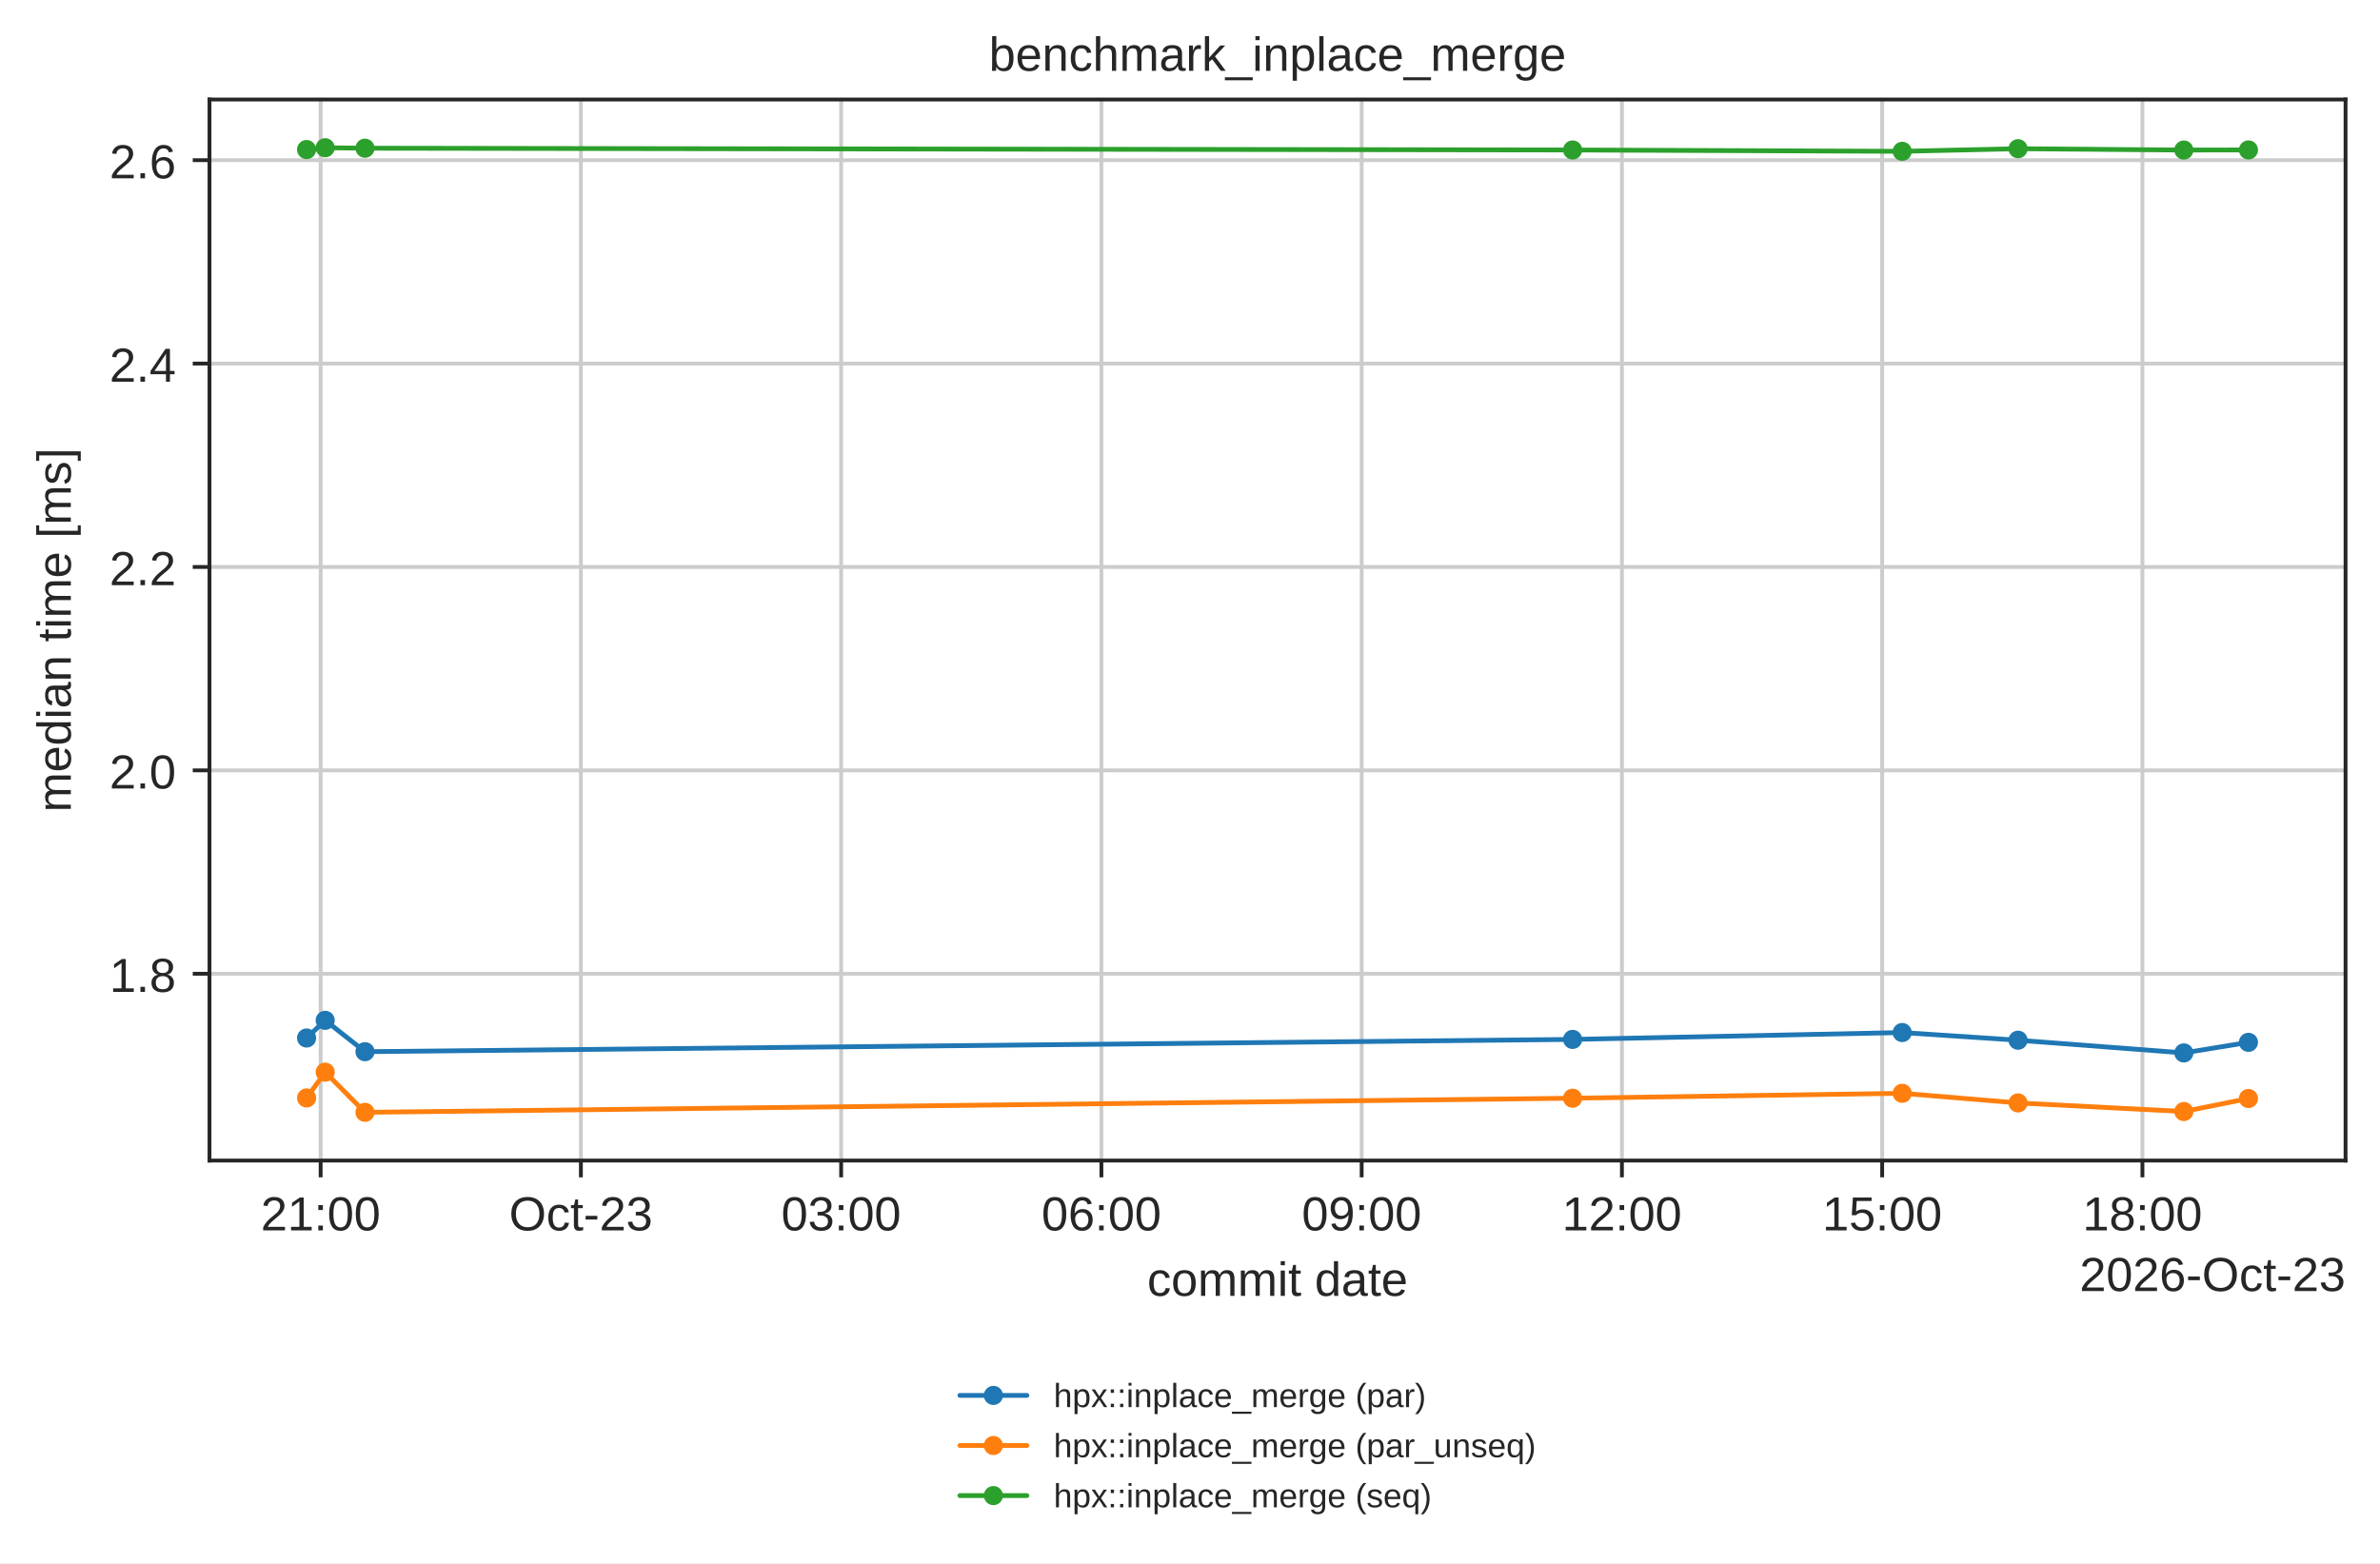
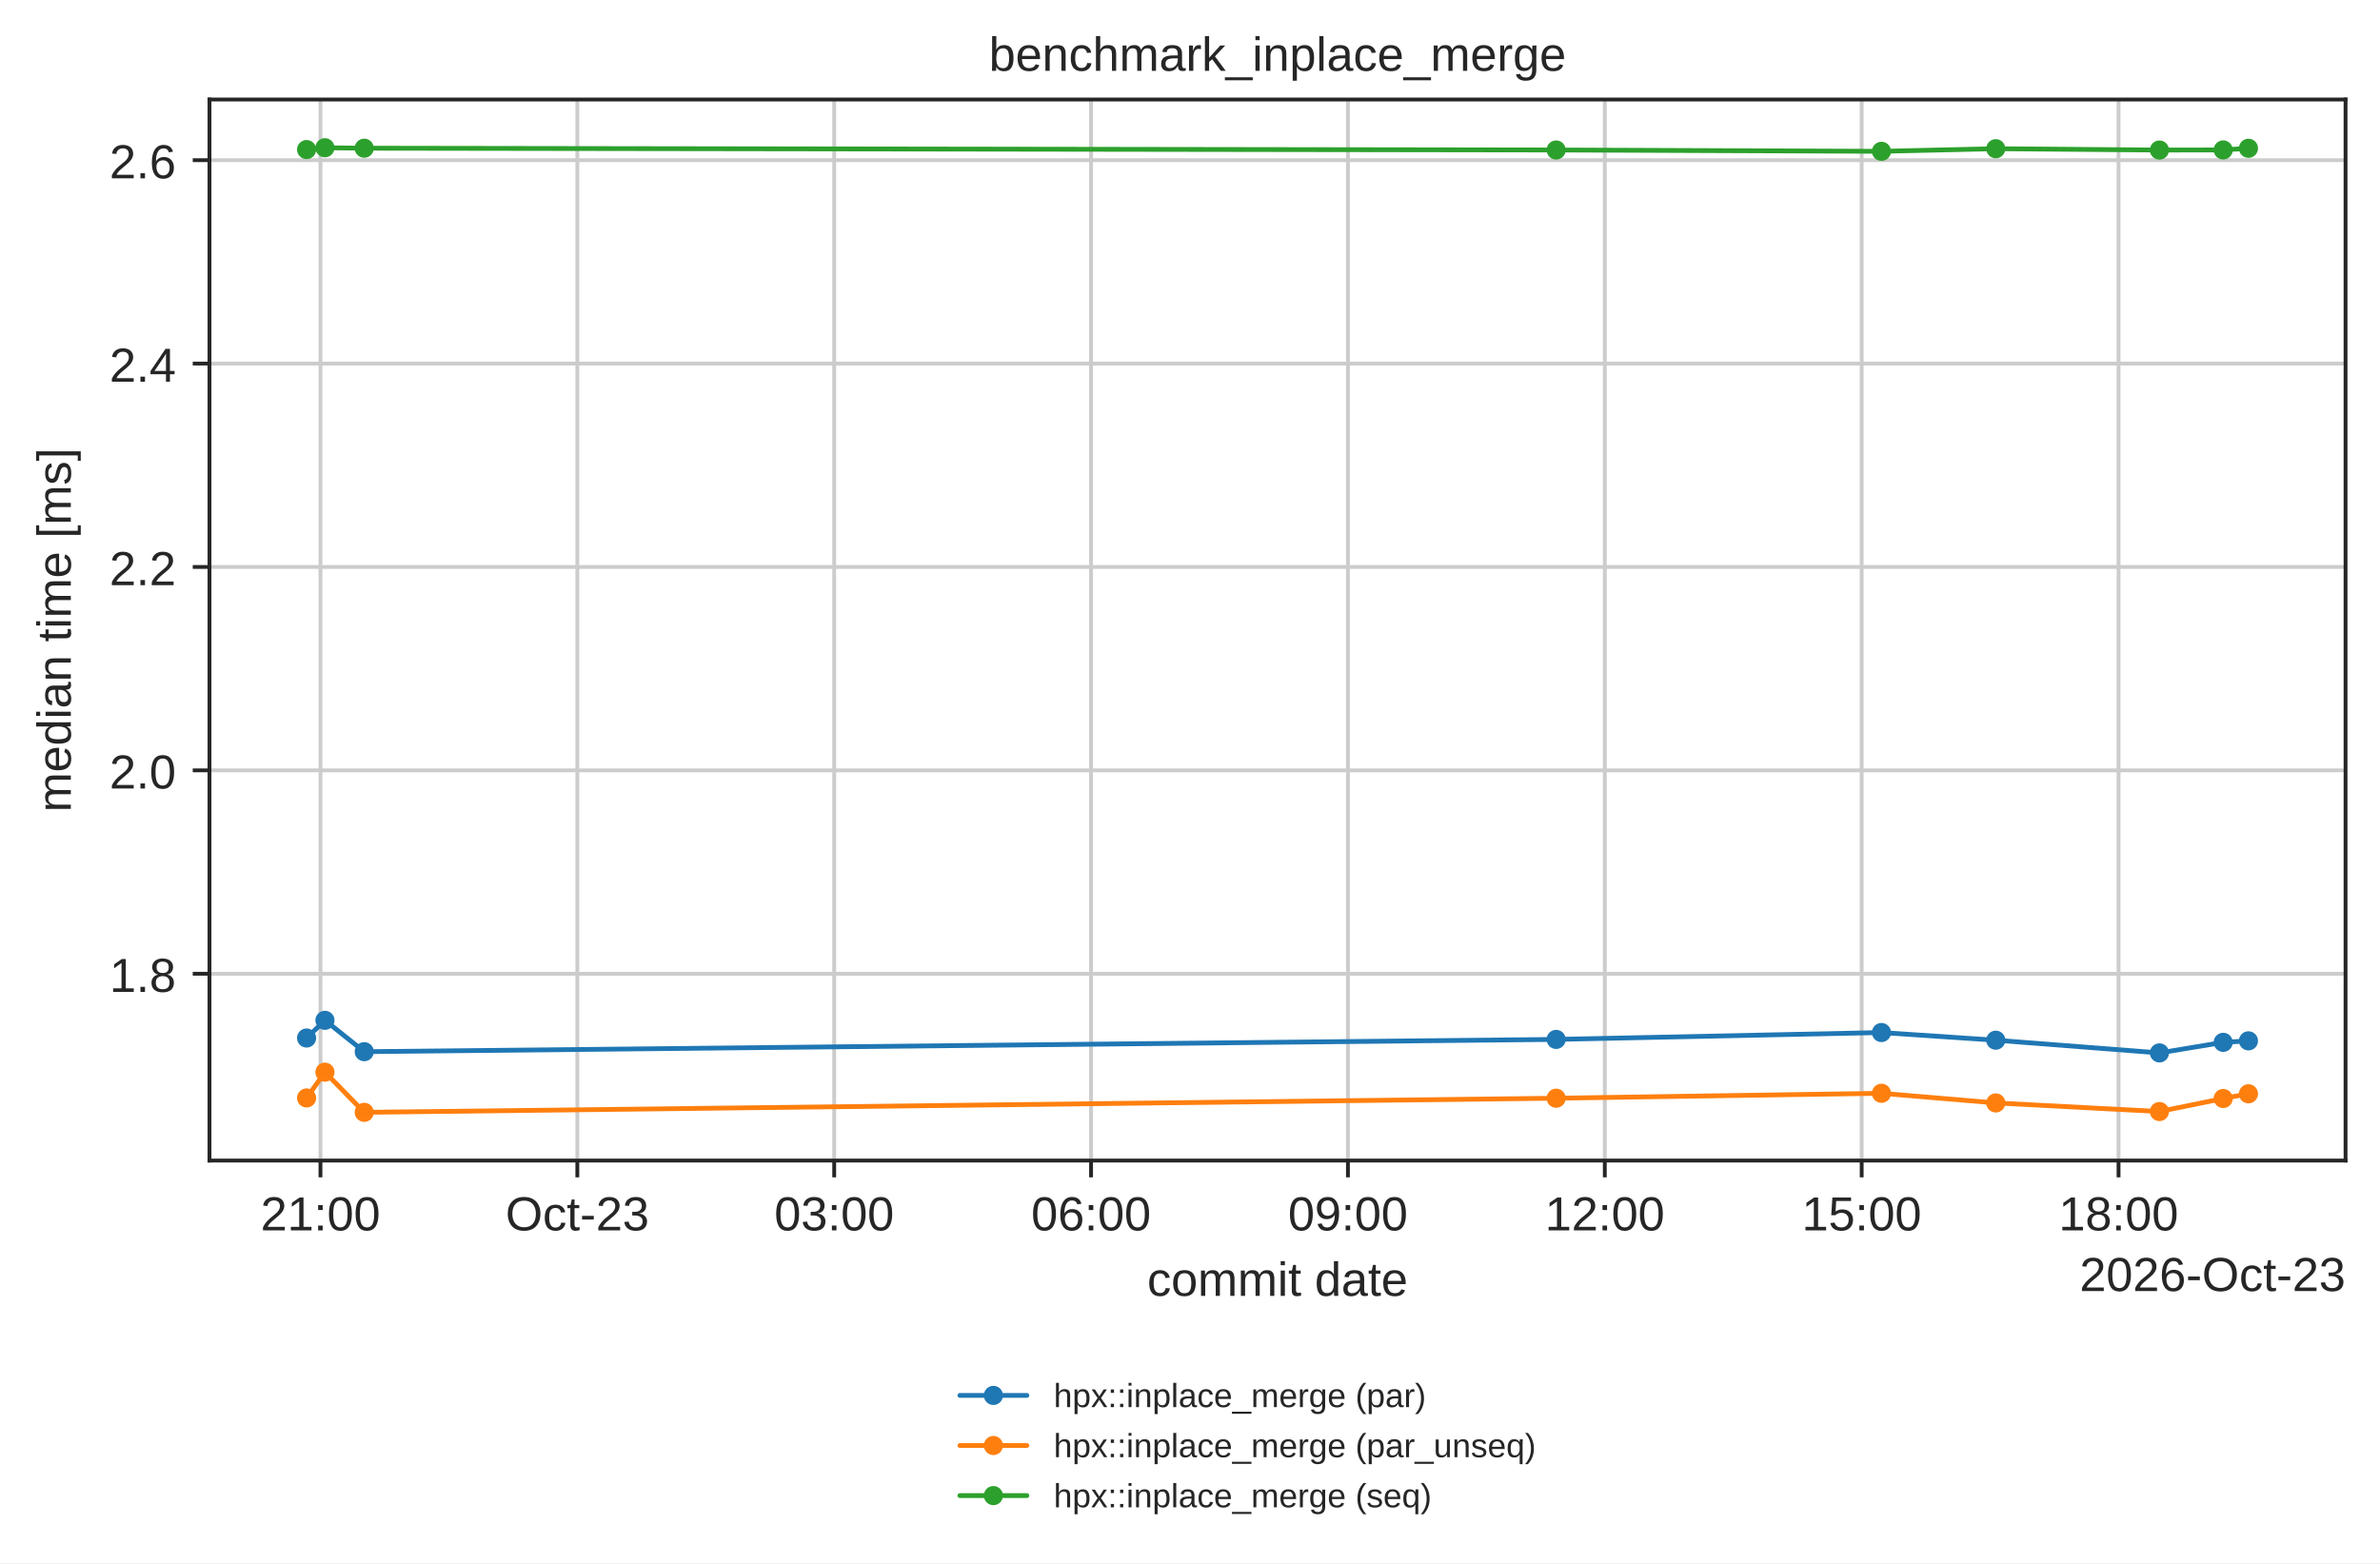
<svg xmlns="http://www.w3.org/2000/svg" xmlns:xlink="http://www.w3.org/1999/xlink" width="497.381pt" height="326.683pt" viewBox="0 0 497.381 326.683" version="1.1">
  <defs>
    <style type="text/css">*{stroke-linejoin: round; stroke-linecap: butt}</style>
  </defs>
  <g id="figure_1">
    <g id="patch_1">
      <path d="M 0 326.683  L 497.381 326.683  L 497.381 0  L 0 0  z " style="fill: #ffffff" />
    </g>
    <g id="axes_1">
      <g id="patch_2">
        <path d="M 43.781 242.558  L 490.181 242.558  L 490.181 20.798  L 43.781 20.798  z " style="fill: #ffffff" />
      </g>
      <g id="matplotlib.axis_1">
        <g id="xtick_1">
          <g id="line2d_1">
-             <path d="M 67.008 242.558  L 67.008 20.798  " clip-path="url(#p42d5f2c684)" style="fill: none; stroke: #cccccc; stroke-width: 0.8; stroke-linecap: round" />
+             <path d="M 66.97 242.558  L 66.97 20.798  " clip-path="url(#p42d5f2c684)" style="fill: none; stroke: #cccccc; stroke-width: 0.8; stroke-linecap: round" />
          </g>
          <g id="line2d_2">
            <defs>
              <path id="mdfc5214045" d="M 0 0  L 0 3.5  " style="stroke: #262626; stroke-width: 0.8" />
            </defs>
            <g>
-               <use xlink:href="#mdfc5214045" x="67.008" y="242.558" style="fill: #262626; stroke: #262626; stroke-width: 0.8" />
+               <use xlink:href="#mdfc5214045" x="66.97" y="242.558" style="fill: #262626; stroke: #262626; stroke-width: 0.8" />
            </g>
          </g>
          <g id="text_1">
-             <text style="fill: #262626; font: 10px 'Arial', 'DejaVu Sans', 'Liberation Sans', 'Bitstream Vera Sans', sans-serif; text-anchor: middle" x="67.008" y="257.157" transform="rotate(-0 67.00816 257.1569)">21:00</text>
+             <text style="fill: #262626; font: 10px 'Arial', 'DejaVu Sans', 'Liberation Sans', 'Bitstream Vera Sans', sans-serif; text-anchor: middle" x="66.97" y="257.157" transform="rotate(-0 66.96997 257.1569)">21:00</text>
          </g>
        </g>
        <g id="xtick_2">
          <g id="line2d_3">
-             <path d="M 121.397 242.558  L 121.397 20.798  " clip-path="url(#p42d5f2c684)" style="fill: none; stroke: #cccccc; stroke-width: 0.8; stroke-linecap: round" />
+             <path d="M 120.652 242.558  L 120.652 20.798  " clip-path="url(#p42d5f2c684)" style="fill: none; stroke: #cccccc; stroke-width: 0.8; stroke-linecap: round" />
          </g>
          <g id="line2d_4">
            <g>
-               <use xlink:href="#mdfc5214045" x="121.397" y="242.558" style="fill: #262626; stroke: #262626; stroke-width: 0.8" />
+               <use xlink:href="#mdfc5214045" x="120.652" y="242.558" style="fill: #262626; stroke: #262626; stroke-width: 0.8" />
            </g>
          </g>
          <g id="text_2">
-             <text style="fill: #262626; font: 10px 'Arial', 'DejaVu Sans', 'Liberation Sans', 'Bitstream Vera Sans', sans-serif; text-anchor: middle" x="121.397" y="257.157" transform="rotate(-0 121.3973 257.1569)">Oct-23</text>
+             <text style="fill: #262626; font: 10px 'Arial', 'DejaVu Sans', 'Liberation Sans', 'Bitstream Vera Sans', sans-serif; text-anchor: middle" x="120.652" y="257.157" transform="rotate(-0 120.6516 257.1569)">Oct-23</text>
          </g>
        </g>
        <g id="xtick_3">
          <g id="line2d_5">
-             <path d="M 175.786 242.558  L 175.786 20.798  " clip-path="url(#p42d5f2c684)" style="fill: none; stroke: #cccccc; stroke-width: 0.8; stroke-linecap: round" />
+             <path d="M 174.333 242.558  L 174.333 20.798  " clip-path="url(#p42d5f2c684)" style="fill: none; stroke: #cccccc; stroke-width: 0.8; stroke-linecap: round" />
          </g>
          <g id="line2d_6">
            <g>
-               <use xlink:href="#mdfc5214045" x="175.786" y="242.558" style="fill: #262626; stroke: #262626; stroke-width: 0.8" />
+               <use xlink:href="#mdfc5214045" x="174.333" y="242.558" style="fill: #262626; stroke: #262626; stroke-width: 0.8" />
            </g>
          </g>
          <g id="text_3">
-             <text style="fill: #262626; font: 10px 'Arial', 'DejaVu Sans', 'Liberation Sans', 'Bitstream Vera Sans', sans-serif; text-anchor: middle" x="175.786" y="257.157" transform="rotate(-0 175.7864 257.1569)">03:00</text>
+             <text style="fill: #262626; font: 10px 'Arial', 'DejaVu Sans', 'Liberation Sans', 'Bitstream Vera Sans', sans-serif; text-anchor: middle" x="174.333" y="257.157" transform="rotate(-0 174.3332 257.1569)">03:00</text>
          </g>
        </g>
        <g id="xtick_4">
          <g id="line2d_7">
-             <path d="M 230.175 242.558  L 230.175 20.798  " clip-path="url(#p42d5f2c684)" style="fill: none; stroke: #cccccc; stroke-width: 0.8; stroke-linecap: round" />
+             <path d="M 228.015 242.558  L 228.015 20.798  " clip-path="url(#p42d5f2c684)" style="fill: none; stroke: #cccccc; stroke-width: 0.8; stroke-linecap: round" />
          </g>
          <g id="line2d_8">
            <g>
-               <use xlink:href="#mdfc5214045" x="230.175" y="242.558" style="fill: #262626; stroke: #262626; stroke-width: 0.8" />
+               <use xlink:href="#mdfc5214045" x="228.015" y="242.558" style="fill: #262626; stroke: #262626; stroke-width: 0.8" />
            </g>
          </g>
          <g id="text_4">
-             <text style="fill: #262626; font: 10px 'Arial', 'DejaVu Sans', 'Liberation Sans', 'Bitstream Vera Sans', sans-serif; text-anchor: middle" x="230.175" y="257.157" transform="rotate(-0 230.1754 257.1569)">06:00</text>
+             <text style="fill: #262626; font: 10px 'Arial', 'DejaVu Sans', 'Liberation Sans', 'Bitstream Vera Sans', sans-serif; text-anchor: middle" x="228.015" y="257.157" transform="rotate(-0 228.0149 257.1569)">06:00</text>
          </g>
        </g>
        <g id="xtick_5">
          <g id="line2d_9">
-             <path d="M 284.565 242.558  L 284.565 20.798  " clip-path="url(#p42d5f2c684)" style="fill: none; stroke: #cccccc; stroke-width: 0.8; stroke-linecap: round" />
+             <path d="M 281.696 242.558  L 281.696 20.798  " clip-path="url(#p42d5f2c684)" style="fill: none; stroke: #cccccc; stroke-width: 0.8; stroke-linecap: round" />
          </g>
          <g id="line2d_10">
            <g>
-               <use xlink:href="#mdfc5214045" x="284.565" y="242.558" style="fill: #262626; stroke: #262626; stroke-width: 0.8" />
+               <use xlink:href="#mdfc5214045" x="281.696" y="242.558" style="fill: #262626; stroke: #262626; stroke-width: 0.8" />
            </g>
          </g>
          <g id="text_5">
-             <text style="fill: #262626; font: 10px 'Arial', 'DejaVu Sans', 'Liberation Sans', 'Bitstream Vera Sans', sans-serif; text-anchor: middle" x="284.565" y="257.157" transform="rotate(-0 284.5645 257.1569)">09:00</text>
+             <text style="fill: #262626; font: 10px 'Arial', 'DejaVu Sans', 'Liberation Sans', 'Bitstream Vera Sans', sans-serif; text-anchor: middle" x="281.696" y="257.157" transform="rotate(-0 281.6965 257.1569)">09:00</text>
          </g>
        </g>
        <g id="xtick_6">
          <g id="line2d_11">
-             <path d="M 338.954 242.558  L 338.954 20.798  " clip-path="url(#p42d5f2c684)" style="fill: none; stroke: #cccccc; stroke-width: 0.8; stroke-linecap: round" />
+             <path d="M 335.378 242.558  L 335.378 20.798  " clip-path="url(#p42d5f2c684)" style="fill: none; stroke: #cccccc; stroke-width: 0.8; stroke-linecap: round" />
          </g>
          <g id="line2d_12">
            <g>
-               <use xlink:href="#mdfc5214045" x="338.954" y="242.558" style="fill: #262626; stroke: #262626; stroke-width: 0.8" />
+               <use xlink:href="#mdfc5214045" x="335.378" y="242.558" style="fill: #262626; stroke: #262626; stroke-width: 0.8" />
            </g>
          </g>
          <g id="text_6">
-             <text style="fill: #262626; font: 10px 'Arial', 'DejaVu Sans', 'Liberation Sans', 'Bitstream Vera Sans', sans-serif; text-anchor: middle" x="338.954" y="257.157" transform="rotate(-0 338.9536 257.1569)">12:00</text>
+             <text style="fill: #262626; font: 10px 'Arial', 'DejaVu Sans', 'Liberation Sans', 'Bitstream Vera Sans', sans-serif; text-anchor: middle" x="335.378" y="257.157" transform="rotate(-0 335.3781 257.1569)">12:00</text>
          </g>
        </g>
        <g id="xtick_7">
          <g id="line2d_13">
-             <path d="M 393.343 242.558  L 393.343 20.798  " clip-path="url(#p42d5f2c684)" style="fill: none; stroke: #cccccc; stroke-width: 0.8; stroke-linecap: round" />
+             <path d="M 389.06 242.558  L 389.06 20.798  " clip-path="url(#p42d5f2c684)" style="fill: none; stroke: #cccccc; stroke-width: 0.8; stroke-linecap: round" />
          </g>
          <g id="line2d_14">
            <g>
-               <use xlink:href="#mdfc5214045" x="393.343" y="242.558" style="fill: #262626; stroke: #262626; stroke-width: 0.8" />
+               <use xlink:href="#mdfc5214045" x="389.06" y="242.558" style="fill: #262626; stroke: #262626; stroke-width: 0.8" />
            </g>
          </g>
          <g id="text_7">
-             <text style="fill: #262626; font: 10px 'Arial', 'DejaVu Sans', 'Liberation Sans', 'Bitstream Vera Sans', sans-serif; text-anchor: middle" x="393.343" y="257.157" transform="rotate(-0 393.3427 257.1569)">15:00</text>
+             <text style="fill: #262626; font: 10px 'Arial', 'DejaVu Sans', 'Liberation Sans', 'Bitstream Vera Sans', sans-serif; text-anchor: middle" x="389.06" y="257.157" transform="rotate(-0 389.0597 257.1569)">15:00</text>
          </g>
        </g>
        <g id="xtick_8">
          <g id="line2d_15">
-             <path d="M 447.732 242.558  L 447.732 20.798  " clip-path="url(#p42d5f2c684)" style="fill: none; stroke: #cccccc; stroke-width: 0.8; stroke-linecap: round" />
+             <path d="M 442.741 242.558  L 442.741 20.798  " clip-path="url(#p42d5f2c684)" style="fill: none; stroke: #cccccc; stroke-width: 0.8; stroke-linecap: round" />
          </g>
          <g id="line2d_16">
            <g>
-               <use xlink:href="#mdfc5214045" x="447.732" y="242.558" style="fill: #262626; stroke: #262626; stroke-width: 0.8" />
+               <use xlink:href="#mdfc5214045" x="442.741" y="242.558" style="fill: #262626; stroke: #262626; stroke-width: 0.8" />
            </g>
          </g>
          <g id="text_8">
-             <text style="fill: #262626; font: 10px 'Arial', 'DejaVu Sans', 'Liberation Sans', 'Bitstream Vera Sans', sans-serif; text-anchor: middle" x="447.732" y="257.157" transform="rotate(-0 447.7318 257.1569)">18:00</text>
+             <text style="fill: #262626; font: 10px 'Arial', 'DejaVu Sans', 'Liberation Sans', 'Bitstream Vera Sans', sans-serif; text-anchor: middle" x="442.741" y="257.157" transform="rotate(-0 442.7414 257.1569)">18:00</text>
          </g>
        </g>
        <g id="text_9">
          <text style="fill: #262626; font: 10px 'Arial', 'DejaVu Sans', 'Liberation Sans', 'Bitstream Vera Sans', sans-serif; text-anchor: middle" x="266.981" y="270.835" transform="rotate(-0 266.9812 270.835)">commit date</text>
        </g>
        <g id="text_10">
          <text style="fill: #262626; font: 10px 'Arial', 'DejaVu Sans', 'Liberation Sans', 'Bitstream Vera Sans', sans-serif; text-anchor: end" x="490.181" y="269.835" transform="rotate(-0 490.1812 269.835)">2026-Oct-23</text>
        </g>
      </g>
      <g id="matplotlib.axis_2">
        <g id="ytick_1">
          <g id="line2d_17">
            <path d="M 43.781 203.513  L 490.181 203.513  " clip-path="url(#p42d5f2c684)" style="fill: none; stroke: #cccccc; stroke-width: 0.8; stroke-linecap: round" />
          </g>
          <g id="line2d_18">
            <defs>
              <path id="m414165cd4d" d="M 0 0  L -3.5 0  " style="stroke: #262626; stroke-width: 0.8" />
            </defs>
            <g>
              <use xlink:href="#m414165cd4d" x="43.781" y="203.513" style="fill: #262626; stroke: #262626; stroke-width: 0.8" />
            </g>
          </g>
          <g id="text_11">
            <text style="fill: #262626; font: 10px 'Arial', 'DejaVu Sans', 'Liberation Sans', 'Bitstream Vera Sans', sans-serif; text-anchor: end" x="36.781" y="207.312" transform="rotate(-0 36.78125 207.3118)">1.8</text>
          </g>
        </g>
        <g id="ytick_2">
          <g id="line2d_19">
            <path d="M 43.781 161.004  L 490.181 161.004  " clip-path="url(#p42d5f2c684)" style="fill: none; stroke: #cccccc; stroke-width: 0.8; stroke-linecap: round" />
          </g>
          <g id="line2d_20">
            <g>
              <use xlink:href="#m414165cd4d" x="43.781" y="161.004" style="fill: #262626; stroke: #262626; stroke-width: 0.8" />
            </g>
          </g>
          <g id="text_12">
            <text style="fill: #262626; font: 10px 'Arial', 'DejaVu Sans', 'Liberation Sans', 'Bitstream Vera Sans', sans-serif; text-anchor: end" x="36.781" y="164.803" transform="rotate(-0 36.78125 164.8027)">2.0</text>
          </g>
        </g>
        <g id="ytick_3">
          <g id="line2d_21">
            <path d="M 43.781 118.494  L 490.181 118.494  " clip-path="url(#p42d5f2c684)" style="fill: none; stroke: #cccccc; stroke-width: 0.8; stroke-linecap: round" />
          </g>
          <g id="line2d_22">
            <g>
              <use xlink:href="#m414165cd4d" x="43.781" y="118.494" style="fill: #262626; stroke: #262626; stroke-width: 0.8" />
            </g>
          </g>
          <g id="text_13">
            <text style="fill: #262626; font: 10px 'Arial', 'DejaVu Sans', 'Liberation Sans', 'Bitstream Vera Sans', sans-serif; text-anchor: end" x="36.781" y="122.294" transform="rotate(-0 36.78125 122.2936)">2.2</text>
          </g>
        </g>
        <g id="ytick_4">
          <g id="line2d_23">
            <path d="M 43.781 75.985  L 490.181 75.985  " clip-path="url(#p42d5f2c684)" style="fill: none; stroke: #cccccc; stroke-width: 0.8; stroke-linecap: round" />
          </g>
          <g id="line2d_24">
            <g>
              <use xlink:href="#m414165cd4d" x="43.781" y="75.985" style="fill: #262626; stroke: #262626; stroke-width: 0.8" />
            </g>
          </g>
          <g id="text_14">
            <text style="fill: #262626; font: 10px 'Arial', 'DejaVu Sans', 'Liberation Sans', 'Bitstream Vera Sans', sans-serif; text-anchor: end" x="36.781" y="79.785" transform="rotate(-0 36.78125 79.7845)">2.4</text>
          </g>
        </g>
        <g id="ytick_5">
          <g id="line2d_25">
            <path d="M 43.781 33.476  L 490.181 33.476  " clip-path="url(#p42d5f2c684)" style="fill: none; stroke: #cccccc; stroke-width: 0.8; stroke-linecap: round" />
          </g>
          <g id="line2d_26">
            <g>
              <use xlink:href="#m414165cd4d" x="43.781" y="33.476" style="fill: #262626; stroke: #262626; stroke-width: 0.8" />
            </g>
          </g>
          <g id="text_15">
            <text style="fill: #262626; font: 10px 'Arial', 'DejaVu Sans', 'Liberation Sans', 'Bitstream Vera Sans', sans-serif; text-anchor: end" x="36.781" y="37.275" transform="rotate(-0 36.78125 37.27539)">2.6</text>
          </g>
        </g>
        <g id="text_16">
          <text style="fill: #262626; font: 10px 'Arial', 'DejaVu Sans', 'Liberation Sans', 'Bitstream Vera Sans', sans-serif; text-anchor: middle" x="14.798" y="131.678" transform="rotate(-90 14.79844 131.6784)">median time [ms]</text>
        </g>
      </g>
      <g id="line2d_27">
-         <path d="M 64.072 216.946  L 67.96 213.25  L 76.279 219.804  L 328.65 217.238  L 397.533 215.802  L 421.736 217.404  L 456.389 220.06  L 469.89 217.851  " clip-path="url(#p42d5f2c684)" style="fill: none; stroke: #1f77b4; stroke-linecap: round" />
+         <path d="M 64.072 216.946  L 67.909 213.25  L 76.121 219.804  L 325.208 217.238  L 393.195 215.802  L 417.084 217.404  L 451.286 220.06  L 464.612 217.851  L 469.89 217.539  " clip-path="url(#p42d5f2c684)" style="fill: none; stroke: #1f77b4; stroke-linecap: round" />
        <defs>
          <path id="m20e5526daa" d="M 0 1.5  C 0.398 1.5 0.779 1.342 1.061 1.061  C 1.342 0.779 1.5 0.398 1.5 0  C 1.5 -0.398 1.342 -0.779 1.061 -1.061  C 0.779 -1.342 0.398 -1.5 0 -1.5  C -0.398 -1.5 -0.779 -1.342 -1.061 -1.061  C -1.342 -0.779 -1.5 -0.398 -1.5 0  C -1.5 0.398 -1.342 0.779 -1.061 1.061  C -0.779 1.342 -0.398 1.5 0 1.5  z " style="stroke: #1f77b4" />
        </defs>
        <g clip-path="url(#p42d5f2c684)">
          <use xlink:href="#m20e5526daa" x="64.072" y="216.946" style="fill: #1f77b4; stroke: #1f77b4" />
-           <use xlink:href="#m20e5526daa" x="67.96" y="213.25" style="fill: #1f77b4; stroke: #1f77b4" />
-           <use xlink:href="#m20e5526daa" x="76.279" y="219.804" style="fill: #1f77b4; stroke: #1f77b4" />
-           <use xlink:href="#m20e5526daa" x="328.65" y="217.238" style="fill: #1f77b4; stroke: #1f77b4" />
-           <use xlink:href="#m20e5526daa" x="397.533" y="215.802" style="fill: #1f77b4; stroke: #1f77b4" />
-           <use xlink:href="#m20e5526daa" x="421.736" y="217.404" style="fill: #1f77b4; stroke: #1f77b4" />
-           <use xlink:href="#m20e5526daa" x="456.389" y="220.06" style="fill: #1f77b4; stroke: #1f77b4" />
-           <use xlink:href="#m20e5526daa" x="469.89" y="217.851" style="fill: #1f77b4; stroke: #1f77b4" />
+           <use xlink:href="#m20e5526daa" x="67.909" y="213.25" style="fill: #1f77b4; stroke: #1f77b4" />
+           <use xlink:href="#m20e5526daa" x="76.121" y="219.804" style="fill: #1f77b4; stroke: #1f77b4" />
+           <use xlink:href="#m20e5526daa" x="325.208" y="217.238" style="fill: #1f77b4; stroke: #1f77b4" />
+           <use xlink:href="#m20e5526daa" x="393.195" y="215.802" style="fill: #1f77b4; stroke: #1f77b4" />
+           <use xlink:href="#m20e5526daa" x="417.084" y="217.404" style="fill: #1f77b4; stroke: #1f77b4" />
+           <use xlink:href="#m20e5526daa" x="451.286" y="220.06" style="fill: #1f77b4; stroke: #1f77b4" />
+           <use xlink:href="#m20e5526daa" x="464.612" y="217.851" style="fill: #1f77b4; stroke: #1f77b4" />
+           <use xlink:href="#m20e5526daa" x="469.89" y="217.539" style="fill: #1f77b4; stroke: #1f77b4" />
        </g>
      </g>
      <g id="line2d_28">
-         <path d="M 64.072 229.472  L 67.96 224.087  L 76.279 232.478  L 328.65 229.529  L 397.533 228.499  L 421.736 230.516  L 456.389 232.312  L 469.89 229.588  " clip-path="url(#p42d5f2c684)" style="fill: none; stroke: #ff7f0e; stroke-linecap: round" />
+         <path d="M 64.072 229.472  L 67.909 224.087  L 76.121 232.478  L 325.208 229.529  L 393.195 228.499  L 417.084 230.516  L 451.286 232.312  L 464.612 229.588  L 469.89 228.603  " clip-path="url(#p42d5f2c684)" style="fill: none; stroke: #ff7f0e; stroke-linecap: round" />
        <defs>
          <path id="m8123a8acb4" d="M 0 1.5  C 0.398 1.5 0.779 1.342 1.061 1.061  C 1.342 0.779 1.5 0.398 1.5 0  C 1.5 -0.398 1.342 -0.779 1.061 -1.061  C 0.779 -1.342 0.398 -1.5 0 -1.5  C -0.398 -1.5 -0.779 -1.342 -1.061 -1.061  C -1.342 -0.779 -1.5 -0.398 -1.5 0  C -1.5 0.398 -1.342 0.779 -1.061 1.061  C -0.779 1.342 -0.398 1.5 0 1.5  z " style="stroke: #ff7f0e" />
        </defs>
        <g clip-path="url(#p42d5f2c684)">
          <use xlink:href="#m8123a8acb4" x="64.072" y="229.472" style="fill: #ff7f0e; stroke: #ff7f0e" />
-           <use xlink:href="#m8123a8acb4" x="67.96" y="224.087" style="fill: #ff7f0e; stroke: #ff7f0e" />
-           <use xlink:href="#m8123a8acb4" x="76.279" y="232.478" style="fill: #ff7f0e; stroke: #ff7f0e" />
-           <use xlink:href="#m8123a8acb4" x="328.65" y="229.529" style="fill: #ff7f0e; stroke: #ff7f0e" />
-           <use xlink:href="#m8123a8acb4" x="397.533" y="228.499" style="fill: #ff7f0e; stroke: #ff7f0e" />
-           <use xlink:href="#m8123a8acb4" x="421.736" y="230.516" style="fill: #ff7f0e; stroke: #ff7f0e" />
-           <use xlink:href="#m8123a8acb4" x="456.389" y="232.312" style="fill: #ff7f0e; stroke: #ff7f0e" />
-           <use xlink:href="#m8123a8acb4" x="469.89" y="229.588" style="fill: #ff7f0e; stroke: #ff7f0e" />
+           <use xlink:href="#m8123a8acb4" x="67.909" y="224.087" style="fill: #ff7f0e; stroke: #ff7f0e" />
+           <use xlink:href="#m8123a8acb4" x="76.121" y="232.478" style="fill: #ff7f0e; stroke: #ff7f0e" />
+           <use xlink:href="#m8123a8acb4" x="325.208" y="229.529" style="fill: #ff7f0e; stroke: #ff7f0e" />
+           <use xlink:href="#m8123a8acb4" x="393.195" y="228.499" style="fill: #ff7f0e; stroke: #ff7f0e" />
+           <use xlink:href="#m8123a8acb4" x="417.084" y="230.516" style="fill: #ff7f0e; stroke: #ff7f0e" />
+           <use xlink:href="#m8123a8acb4" x="451.286" y="232.312" style="fill: #ff7f0e; stroke: #ff7f0e" />
+           <use xlink:href="#m8123a8acb4" x="464.612" y="229.588" style="fill: #ff7f0e; stroke: #ff7f0e" />
+           <use xlink:href="#m8123a8acb4" x="469.89" y="228.603" style="fill: #ff7f0e; stroke: #ff7f0e" />
        </g>
      </g>
      <g id="line2d_29">
-         <path d="M 64.072 31.26  L 67.96 30.878  L 76.279 30.975  L 328.65 31.348  L 397.533 31.626  L 421.736 31.079  L 456.389 31.36  L 469.89 31.337  " clip-path="url(#p42d5f2c684)" style="fill: none; stroke: #2ca02c; stroke-linecap: round" />
+         <path d="M 64.072 31.26  L 67.909 30.878  L 76.121 30.975  L 325.208 31.348  L 393.195 31.626  L 417.084 31.079  L 451.286 31.36  L 464.612 31.337  L 469.89 30.993  " clip-path="url(#p42d5f2c684)" style="fill: none; stroke: #2ca02c; stroke-linecap: round" />
        <defs>
          <path id="mc7b11249e2" d="M 0 1.5  C 0.398 1.5 0.779 1.342 1.061 1.061  C 1.342 0.779 1.5 0.398 1.5 0  C 1.5 -0.398 1.342 -0.779 1.061 -1.061  C 0.779 -1.342 0.398 -1.5 0 -1.5  C -0.398 -1.5 -0.779 -1.342 -1.061 -1.061  C -1.342 -0.779 -1.5 -0.398 -1.5 0  C -1.5 0.398 -1.342 0.779 -1.061 1.061  C -0.779 1.342 -0.398 1.5 0 1.5  z " style="stroke: #2ca02c" />
        </defs>
        <g clip-path="url(#p42d5f2c684)">
          <use xlink:href="#mc7b11249e2" x="64.072" y="31.26" style="fill: #2ca02c; stroke: #2ca02c" />
-           <use xlink:href="#mc7b11249e2" x="67.96" y="30.878" style="fill: #2ca02c; stroke: #2ca02c" />
-           <use xlink:href="#mc7b11249e2" x="76.279" y="30.975" style="fill: #2ca02c; stroke: #2ca02c" />
-           <use xlink:href="#mc7b11249e2" x="328.65" y="31.348" style="fill: #2ca02c; stroke: #2ca02c" />
-           <use xlink:href="#mc7b11249e2" x="397.533" y="31.626" style="fill: #2ca02c; stroke: #2ca02c" />
-           <use xlink:href="#mc7b11249e2" x="421.736" y="31.079" style="fill: #2ca02c; stroke: #2ca02c" />
-           <use xlink:href="#mc7b11249e2" x="456.389" y="31.36" style="fill: #2ca02c; stroke: #2ca02c" />
-           <use xlink:href="#mc7b11249e2" x="469.89" y="31.337" style="fill: #2ca02c; stroke: #2ca02c" />
+           <use xlink:href="#mc7b11249e2" x="67.909" y="30.878" style="fill: #2ca02c; stroke: #2ca02c" />
+           <use xlink:href="#mc7b11249e2" x="76.121" y="30.975" style="fill: #2ca02c; stroke: #2ca02c" />
+           <use xlink:href="#mc7b11249e2" x="325.208" y="31.348" style="fill: #2ca02c; stroke: #2ca02c" />
+           <use xlink:href="#mc7b11249e2" x="393.195" y="31.626" style="fill: #2ca02c; stroke: #2ca02c" />
+           <use xlink:href="#mc7b11249e2" x="417.084" y="31.079" style="fill: #2ca02c; stroke: #2ca02c" />
+           <use xlink:href="#mc7b11249e2" x="451.286" y="31.36" style="fill: #2ca02c; stroke: #2ca02c" />
+           <use xlink:href="#mc7b11249e2" x="464.612" y="31.337" style="fill: #2ca02c; stroke: #2ca02c" />
+           <use xlink:href="#mc7b11249e2" x="469.89" y="30.993" style="fill: #2ca02c; stroke: #2ca02c" />
        </g>
      </g>
      <g id="patch_3">
        <path d="M 43.781 242.558  L 43.781 20.798  " style="fill: none; stroke: #262626; stroke-width: 0.8; stroke-linejoin: miter; stroke-linecap: square" />
      </g>
      <g id="patch_4">
        <path d="M 490.181 242.558  L 490.181 20.798  " style="fill: none; stroke: #262626; stroke-width: 0.8; stroke-linejoin: miter; stroke-linecap: square" />
      </g>
      <g id="patch_5">
        <path d="M 43.781 242.558  L 490.181 242.558  " style="fill: none; stroke: #262626; stroke-width: 0.8; stroke-linejoin: miter; stroke-linecap: square" />
      </g>
      <g id="patch_6">
        <path d="M 43.781 20.798  L 490.181 20.798  " style="fill: none; stroke: #262626; stroke-width: 0.8; stroke-linejoin: miter; stroke-linecap: square" />
      </g>
      <g id="text_17">
        <text style="fill: #262626; font: 10px 'Arial', 'DejaVu Sans', 'Liberation Sans', 'Bitstream Vera Sans', sans-serif; text-anchor: middle" x="266.981" y="14.798" transform="rotate(-0 266.9812 14.79844)">benchmark_inplace_merge</text>
      </g>
      <g id="legend_1">
        <g id="line2d_30">
          <path d="M 200.604 291.644  L 207.604 291.644  L 214.604 291.644  " style="fill: none; stroke: #1f77b4; stroke-linecap: round" />
          <g>
            <use xlink:href="#m20e5526daa" x="207.604" y="291.644" style="fill: #1f77b4; stroke: #1f77b4" />
          </g>
        </g>
        <g id="text_18">
          <text style="fill: #262626; font: 7px 'Arial', 'DejaVu Sans', 'Liberation Sans', 'Bitstream Vera Sans', sans-serif; text-anchor: start" x="220.204" y="294.094" transform="rotate(-0 220.2038 294.0941)">hpx::inplace_merge (par)</text>
        </g>
        <g id="line2d_31">
          <path d="M 200.604 302.114  L 207.604 302.114  L 214.604 302.114  " style="fill: none; stroke: #ff7f0e; stroke-linecap: round" />
          <g>
            <use xlink:href="#m8123a8acb4" x="207.604" y="302.114" style="fill: #ff7f0e; stroke: #ff7f0e" />
          </g>
        </g>
        <g id="text_19">
          <text style="fill: #262626; font: 7px 'Arial', 'DejaVu Sans', 'Liberation Sans', 'Bitstream Vera Sans', sans-serif; text-anchor: start" x="220.204" y="304.564" transform="rotate(-0 220.2038 304.5635)">hpx::inplace_merge (par_unseq)</text>
        </g>
        <g id="line2d_32">
          <path d="M 200.604 312.583  L 207.604 312.583  L 214.604 312.583  " style="fill: none; stroke: #2ca02c; stroke-linecap: round" />
          <g>
            <use xlink:href="#mc7b11249e2" x="207.604" y="312.583" style="fill: #2ca02c; stroke: #2ca02c" />
          </g>
        </g>
        <g id="text_20">
          <text style="fill: #262626; font: 7px 'Arial', 'DejaVu Sans', 'Liberation Sans', 'Bitstream Vera Sans', sans-serif; text-anchor: start" x="220.204" y="315.033" transform="rotate(-0 220.2038 315.0329)">hpx::inplace_merge (seq)</text>
        </g>
      </g>
    </g>
  </g>
  <defs>
    <clipPath id="p42d5f2c684">
      <rect x="43.781" y="20.798" width="446.4" height="221.76" />
    </clipPath>
  </defs>
</svg>
